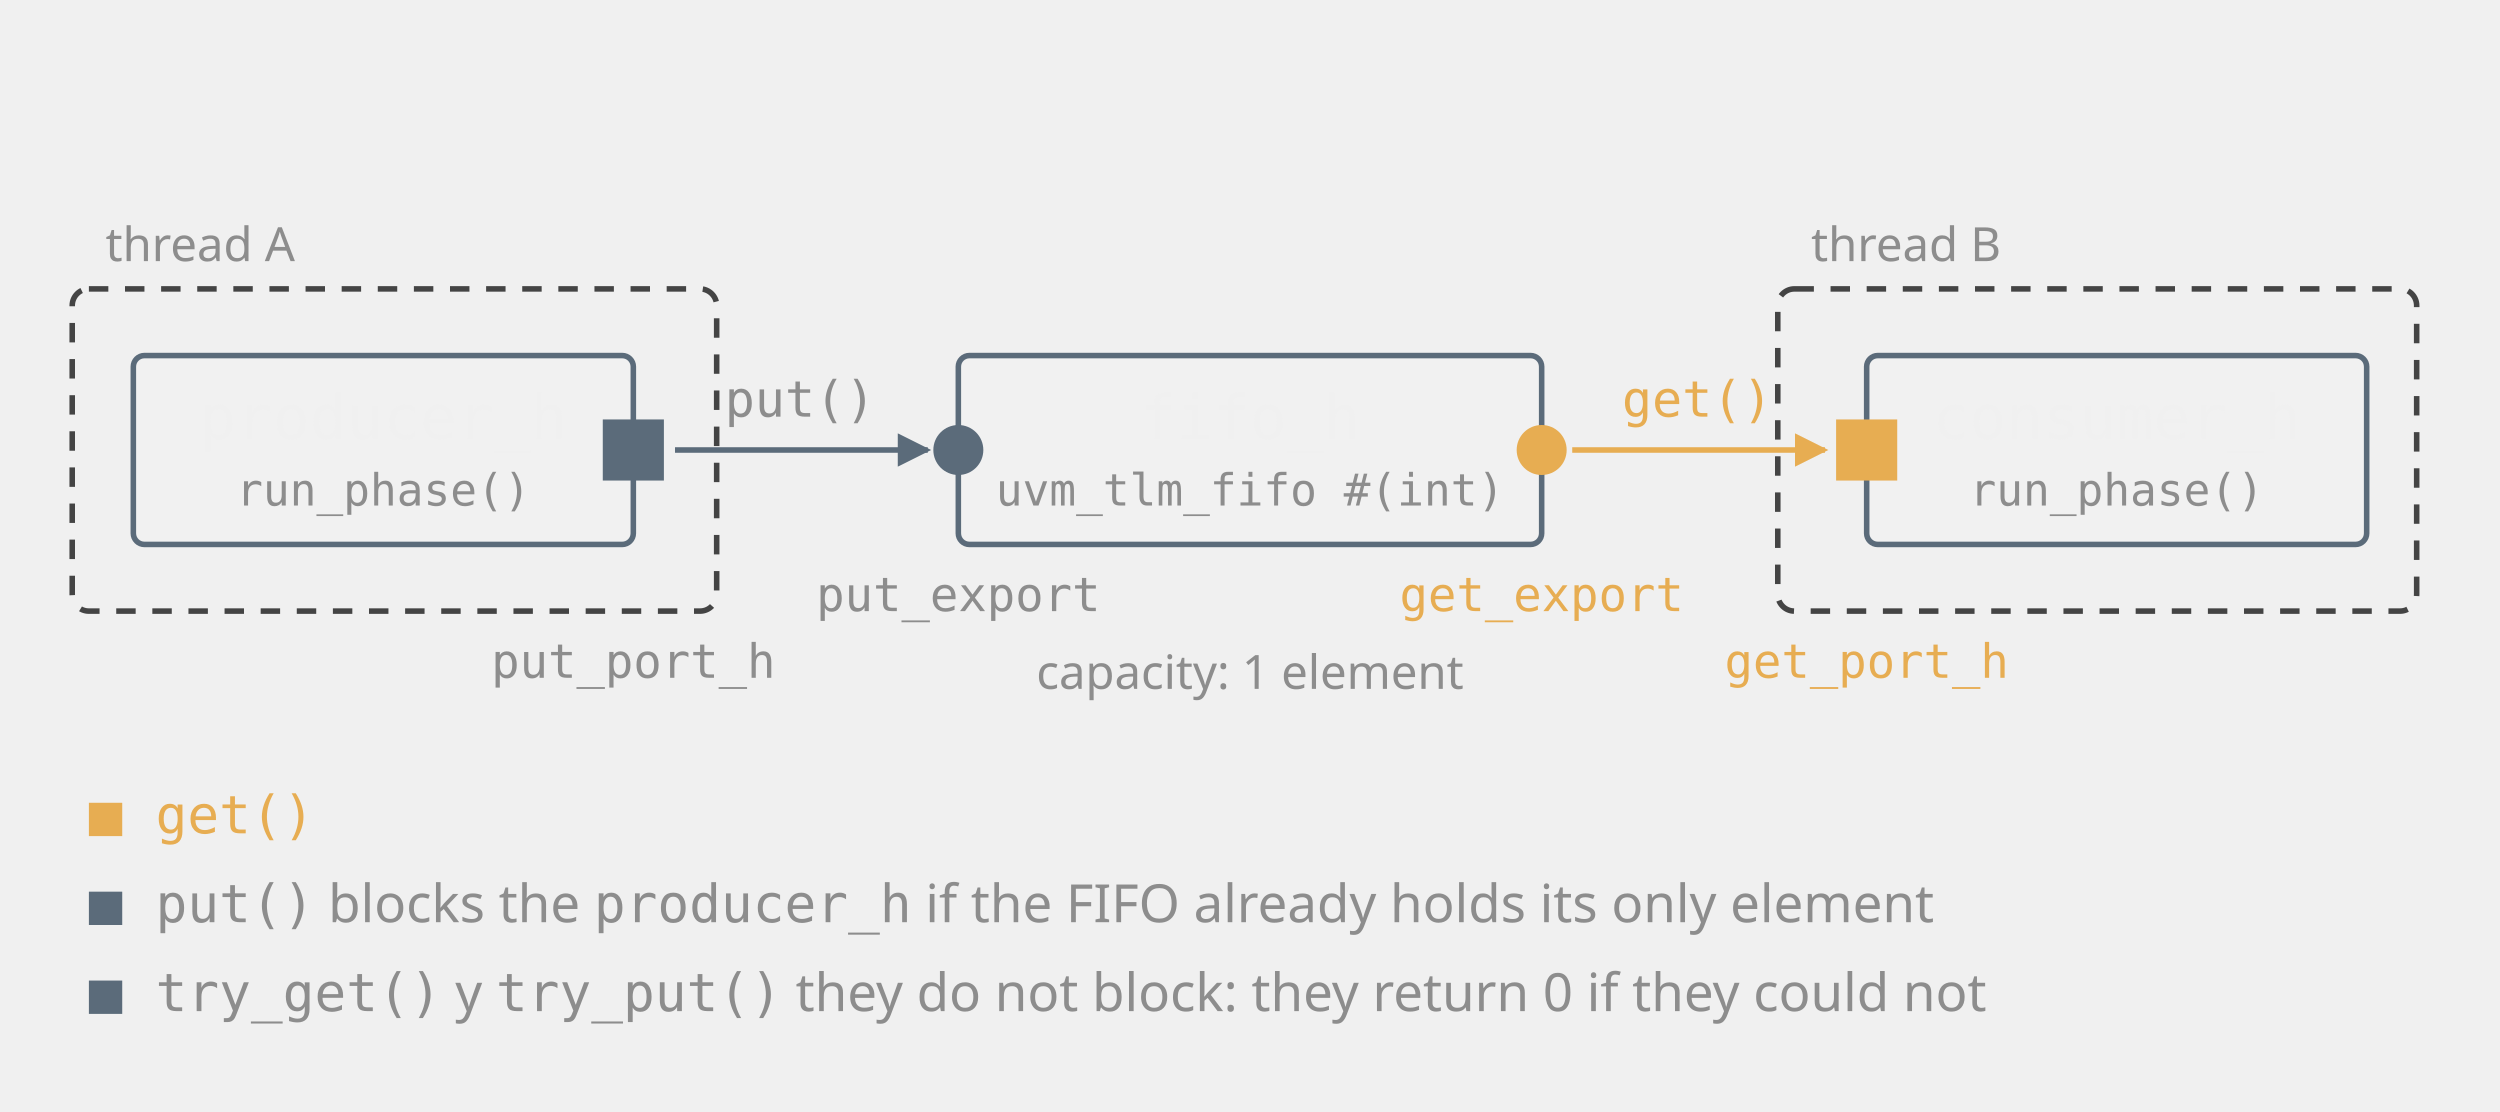
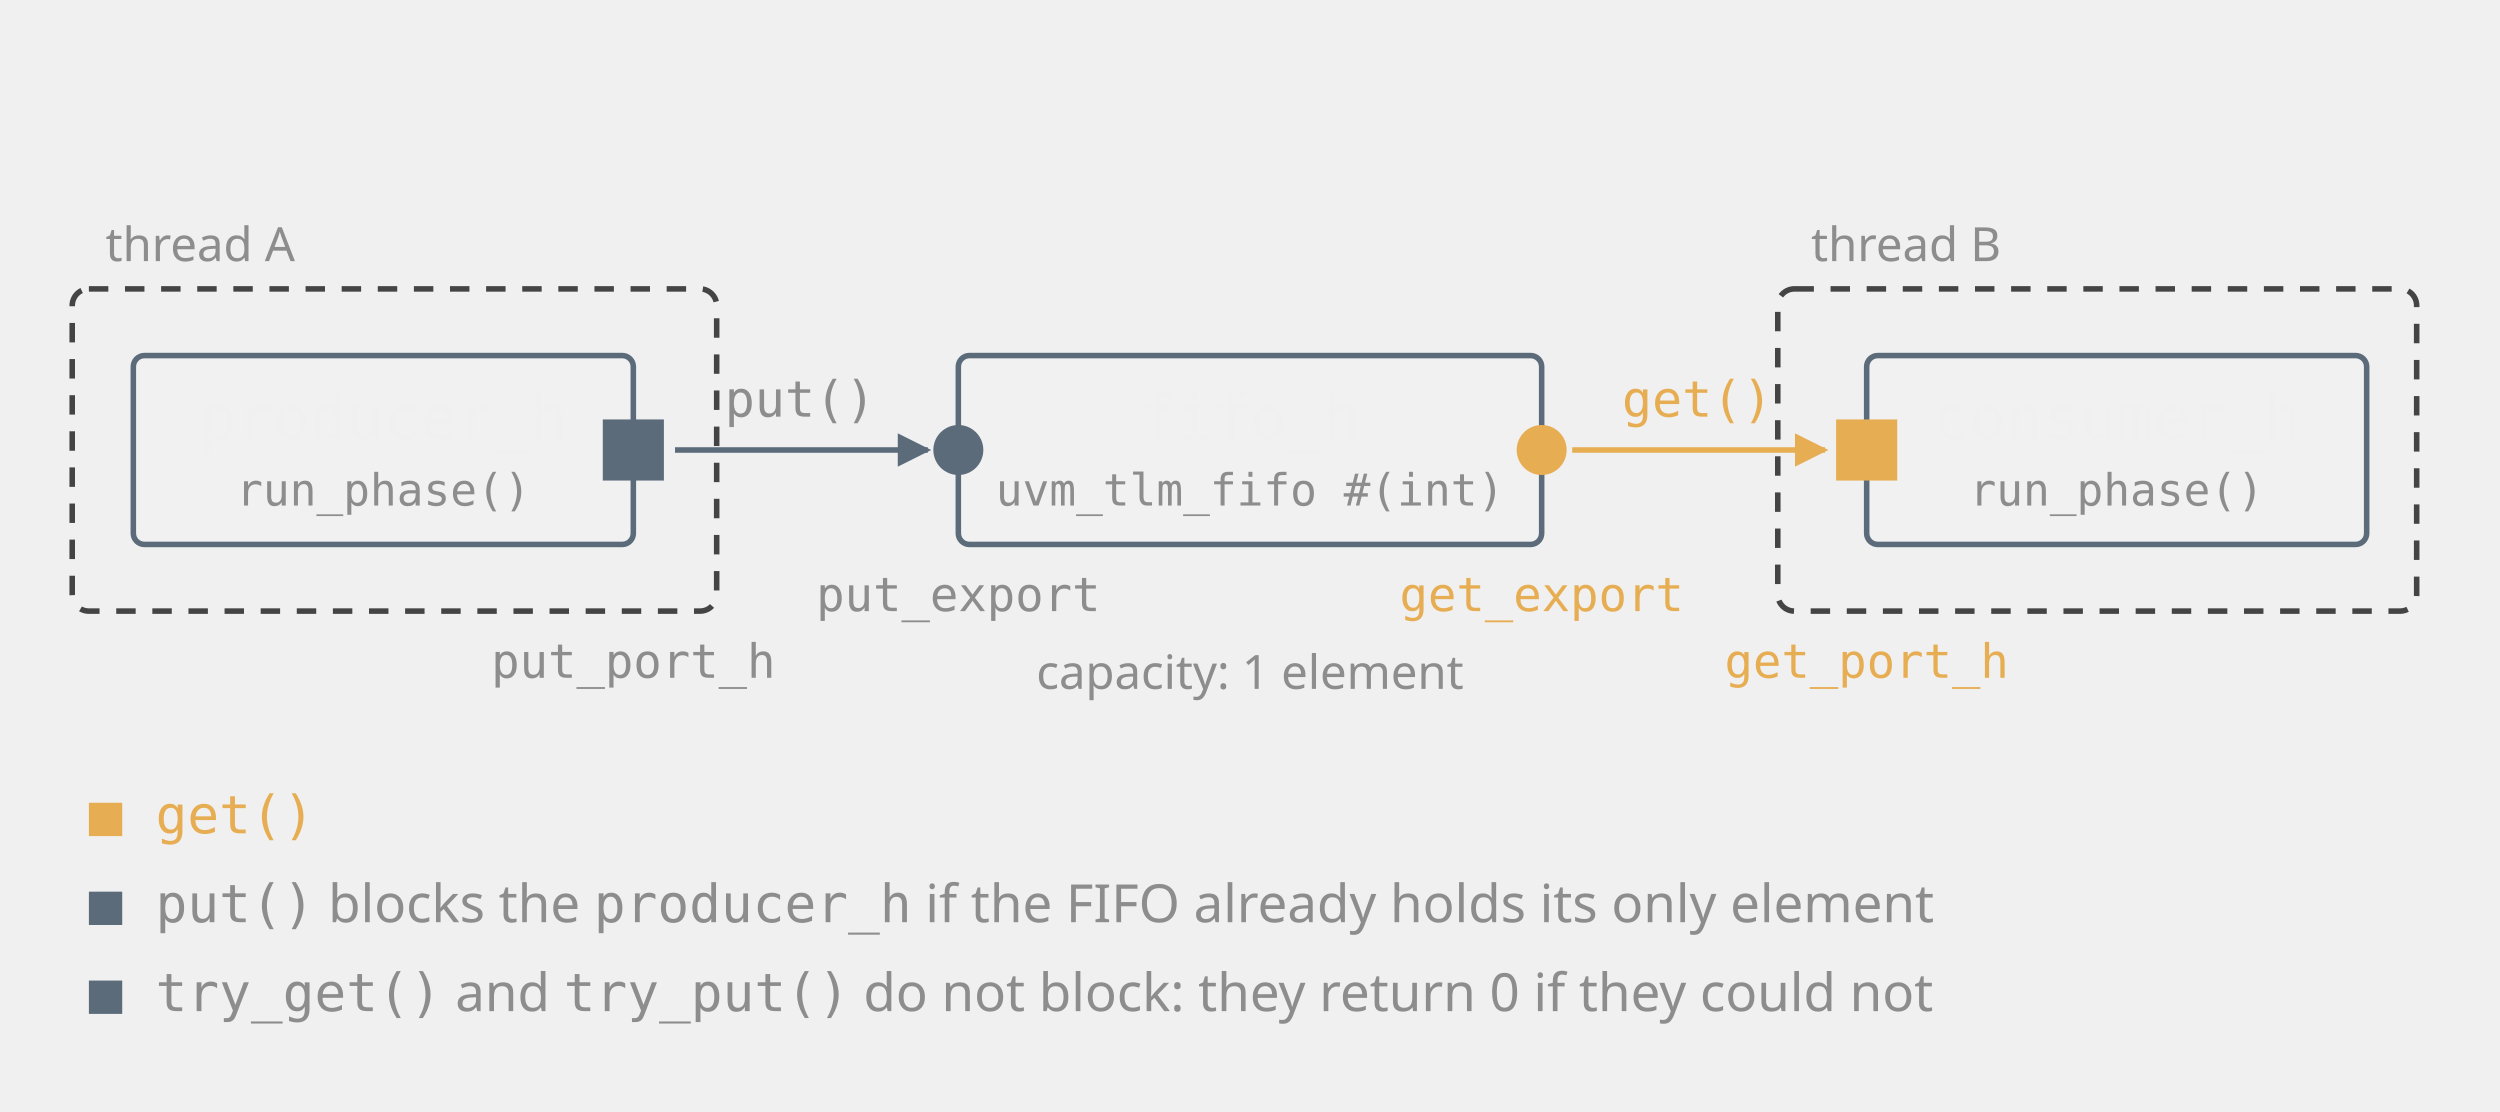
<svg xmlns="http://www.w3.org/2000/svg" viewBox="0 0 900 400" font-family="IBM Plex Sans, system-ui, sans-serif">
  <defs>
    <marker id="a" viewBox="0 0 10 10" refX="9" refY="5" markerWidth="6" markerHeight="6" orient="auto-start-reverse">
      <path d="M0,0 L10,5 L0,10 z" fill="#5b6b7a" />
    </marker>
    <marker id="a-acc" viewBox="0 0 10 10" refX="9" refY="5" markerWidth="6" markerHeight="6" orient="auto-start-reverse">
      <path d="M0,0 L10,5 L0,10 z" fill="#e7ad52" />
    </marker>
  </defs>
  <rect x="26" y="104" width="232" height="116" rx="6" fill="none" stroke="#444" stroke-width="2" stroke-dasharray="7 6" />
  <text x="38" y="94" fill="#8d8d8d" font-size="17">thread A</text>
  <rect x="48" y="128" width="180" height="68" rx="4" fill="#ffffff" opacity="0.06" />
  <rect x="48" y="128" width="180" height="68" rx="4" fill="none" stroke="#5b6b7a" stroke-width="2" />
  <text x="138" y="158" fill="#f0f0f0" font-size="22" text-anchor="middle" font-family="IBM Plex Mono, ui-monospace, monospace">producer_h</text>
  <text x="138" y="182" fill="#8d8d8d" font-size="16" text-anchor="middle" font-family="IBM Plex Mono, ui-monospace, monospace">run_phase()</text>
  <rect x="217" y="151" width="22" height="22" fill="#5b6b7a" />
  <text x="228" y="244" fill="#8d8d8d" font-size="17" text-anchor="middle" font-family="IBM Plex Mono, ui-monospace, monospace">put_port_h</text>
  <rect x="345" y="128" width="210" height="68" rx="4" fill="#ffffff" opacity="0.06" />
  <rect x="345" y="128" width="210" height="68" rx="4" fill="none" stroke="#5b6b7a" stroke-width="2" />
  <text x="450" y="158" fill="#f0f0f0" font-size="22" text-anchor="middle" font-family="IBM Plex Mono, ui-monospace, monospace">fifo_h</text>
  <text x="450" y="182" fill="#8d8d8d" font-size="16" text-anchor="middle" font-family="IBM Plex Mono, ui-monospace, monospace">uvm_tlm_fifo #(int)</text>
  <circle cx="345" cy="162" r="9" fill="#5b6b7a" />
  <circle cx="555" cy="162" r="9" fill="#e7ad52" />
  <text x="345" y="220" fill="#8d8d8d" font-size="17" text-anchor="middle" font-family="IBM Plex Mono, ui-monospace, monospace">put_export</text>
  <text x="555" y="220" fill="#e7ad52" font-size="17" text-anchor="middle" font-family="IBM Plex Mono, ui-monospace, monospace">get_export</text>
  <text x="450" y="248" fill="#8d8d8d" font-size="17" text-anchor="middle">capacity: 1 element</text>
  <rect x="640" y="104" width="230" height="116" rx="6" fill="none" stroke="#444" stroke-width="2" stroke-dasharray="7 6" />
  <text x="652" y="94" fill="#8d8d8d" font-size="17">thread B</text>
  <rect x="672" y="128" width="180" height="68" rx="4" fill="#ffffff" opacity="0.06" />
  <rect x="672" y="128" width="180" height="68" rx="4" fill="none" stroke="#5b6b7a" stroke-width="2" />
  <text x="762" y="158" fill="#f0f0f0" font-size="22" text-anchor="middle" font-family="IBM Plex Mono, ui-monospace, monospace">consumer_h</text>
  <text x="762" y="182" fill="#8d8d8d" font-size="16" text-anchor="middle" font-family="IBM Plex Mono, ui-monospace, monospace">run_phase()</text>
  <rect x="661" y="151" width="22" height="22" fill="#e7ad52" />
  <text x="672" y="244" fill="#e7ad52" font-size="17" text-anchor="middle" font-family="IBM Plex Mono, ui-monospace, monospace">get_port_h</text>
  <path d="M243,162 L334,162" fill="none" stroke="#5b6b7a" stroke-width="2" marker-end="url(#a)" />
  <text x="288" y="150" fill="#8d8d8d" font-size="18" text-anchor="middle" font-family="IBM Plex Mono, ui-monospace, monospace">put()</text>
  <path d="M566,162 L657,162" fill="none" stroke="#e7ad52" stroke-width="2" marker-end="url(#a-acc)" />
  <text x="611" y="150" fill="#e7ad52" font-size="18" text-anchor="middle" font-family="IBM Plex Mono, ui-monospace, monospace">get()</text>
  <rect x="32" y="289" width="12" height="12" fill="#e7ad52" />
  <text x="56" y="300" font-size="19" fill="#f0f0f0">
    <tspan fill="#e7ad52" font-family="IBM Plex Mono, ui-monospace, monospace">get()</tspan> blocks the <tspan font-family="IBM Plex Mono, ui-monospace, monospace">consumer_h</tspan> until the FIFO has a datum</text>
  <rect x="32" y="321" width="12" height="12" fill="#5b6b7a" />
  <text x="56" y="332" font-size="19" fill="#8d8d8d">
    <tspan font-family="IBM Plex Mono, ui-monospace, monospace">put()</tspan> blocks the <tspan font-family="IBM Plex Mono, ui-monospace, monospace">producer_h</tspan> if the FIFO already holds its only element</text>
  <rect x="32" y="353" width="12" height="12" fill="#5b6b7a" />
  <text x="56" y="364" font-size="19" fill="#8d8d8d">
-     <tspan font-family="IBM Plex Mono, ui-monospace, monospace">try_get()</tspan> y <tspan font-family="IBM Plex Mono, ui-monospace, monospace">try_put()</tspan> they do not block: they return 0 if they could not</text>
+     <tspan font-family="IBM Plex Mono, ui-monospace, monospace">try_get()</tspan> and <tspan font-family="IBM Plex Mono, ui-monospace, monospace">try_put()</tspan> do not block: they return 0 if they could not</text>
</svg>
